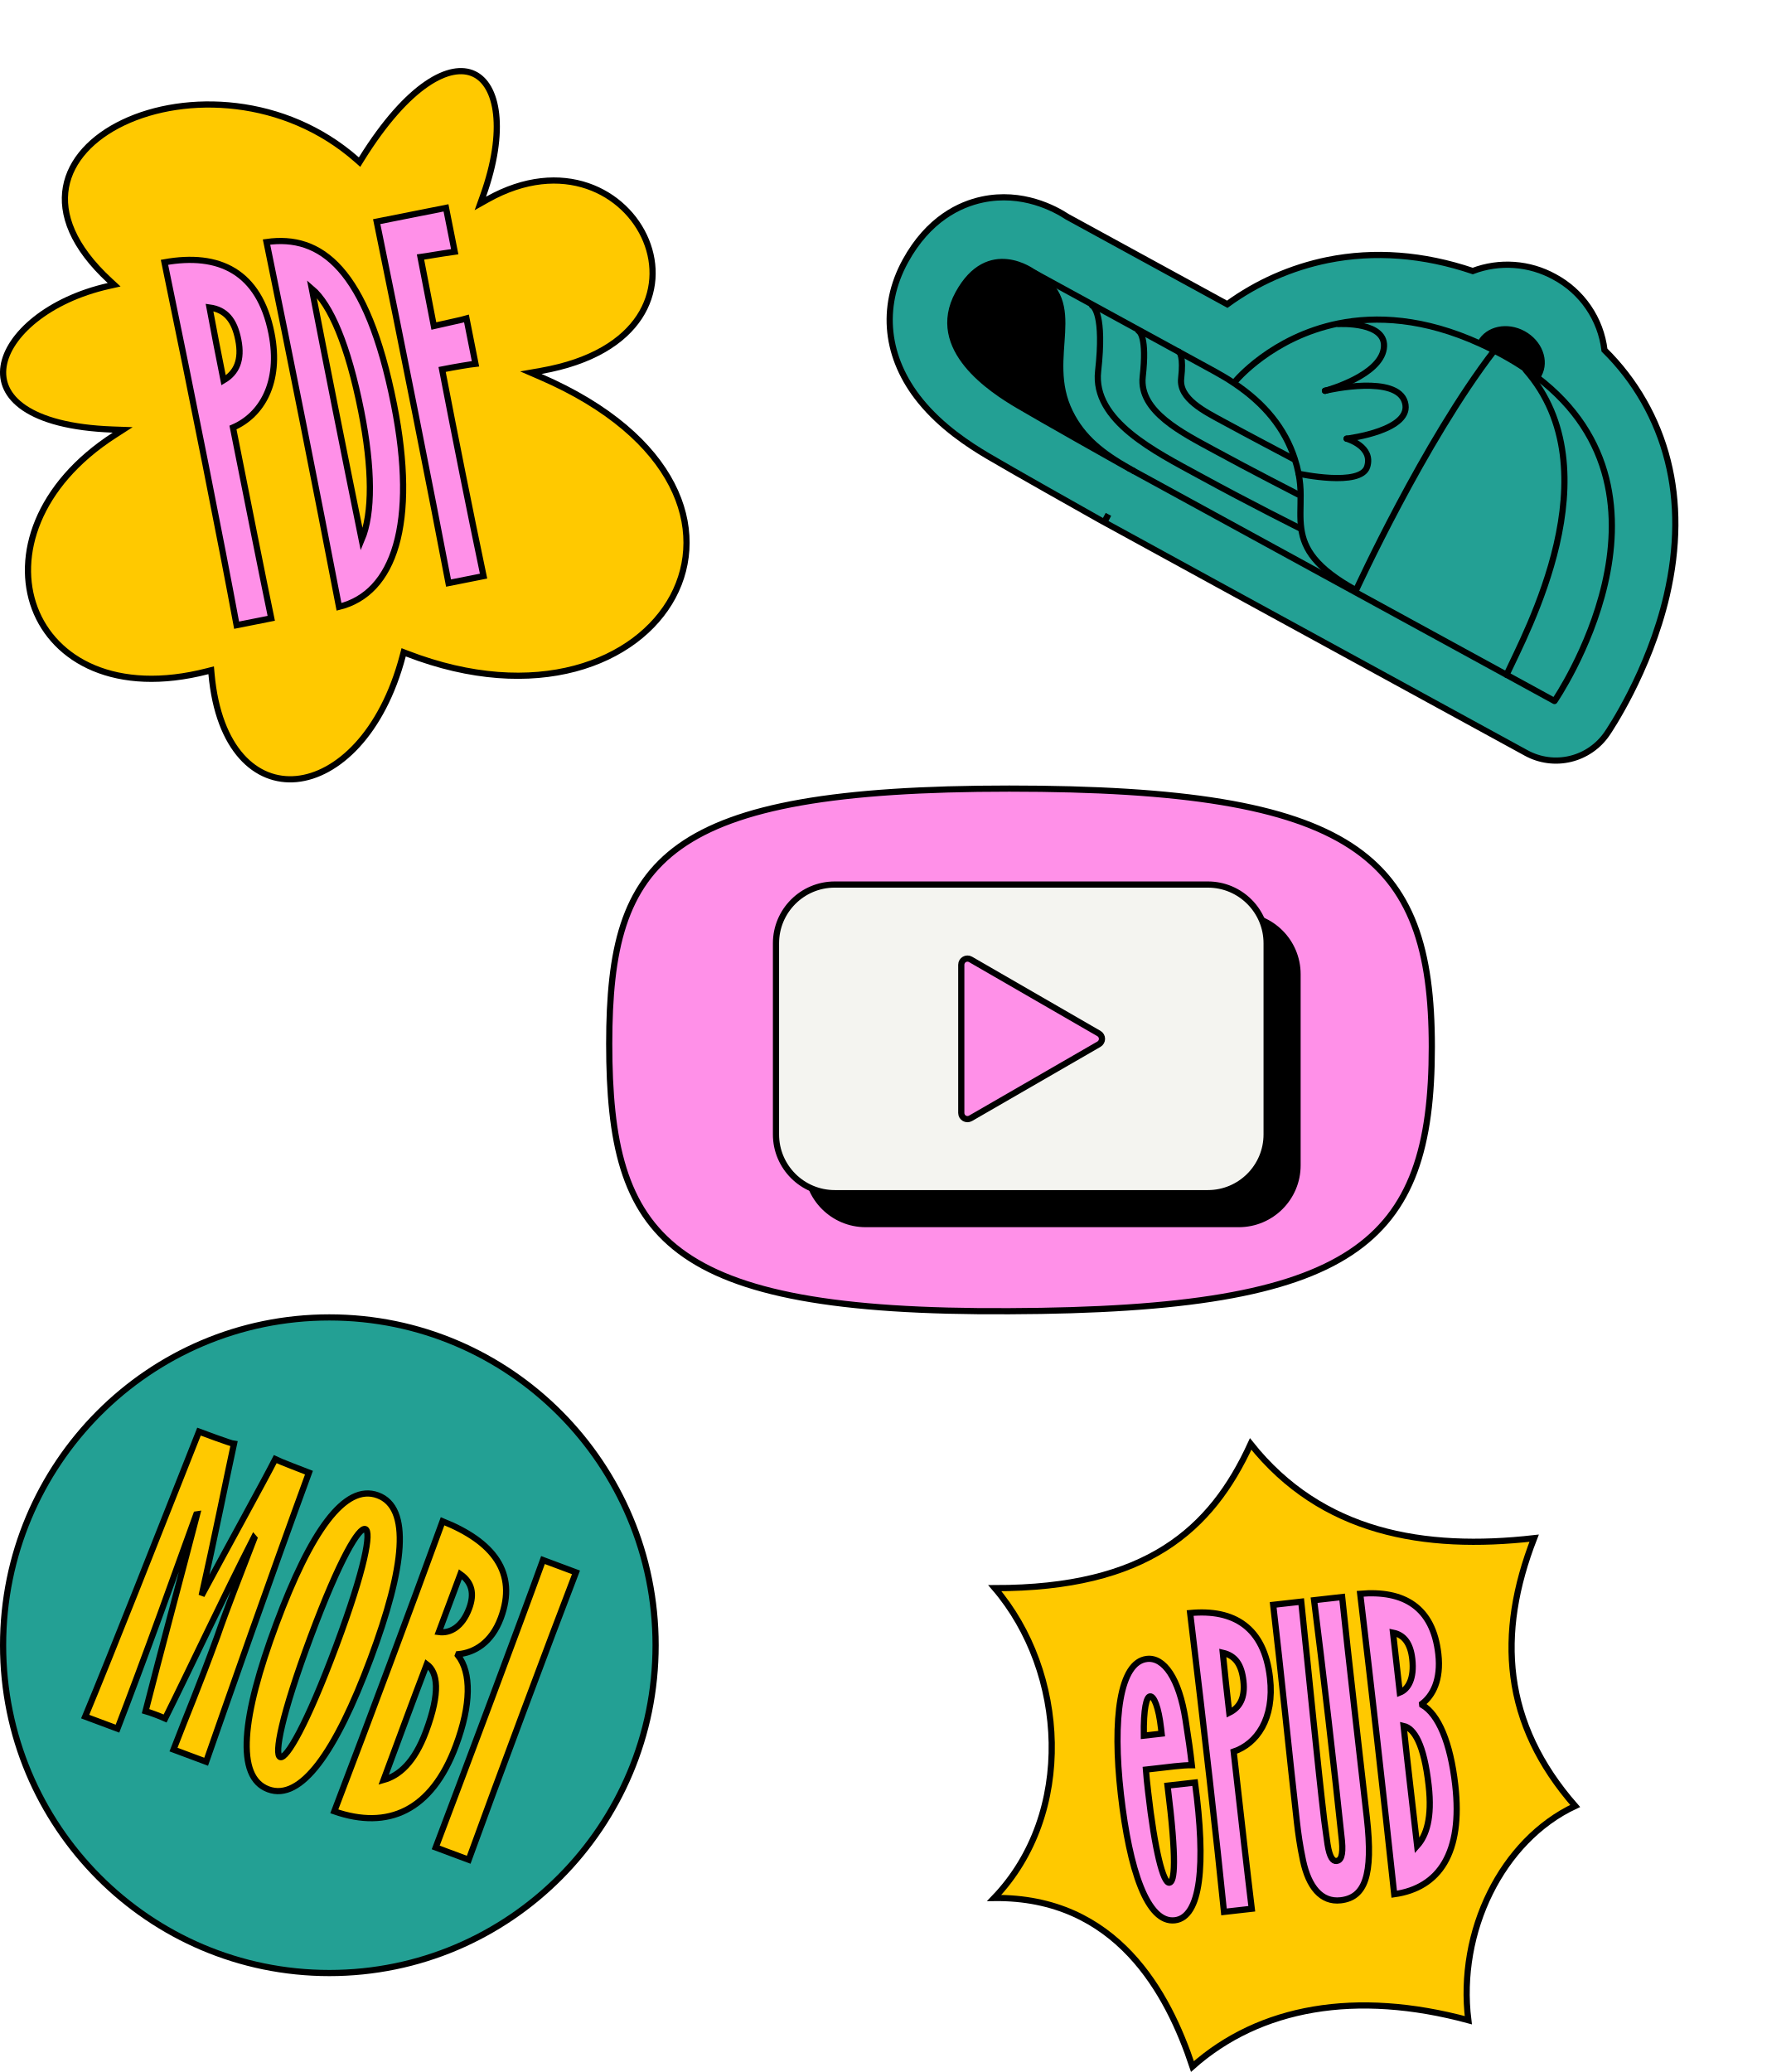
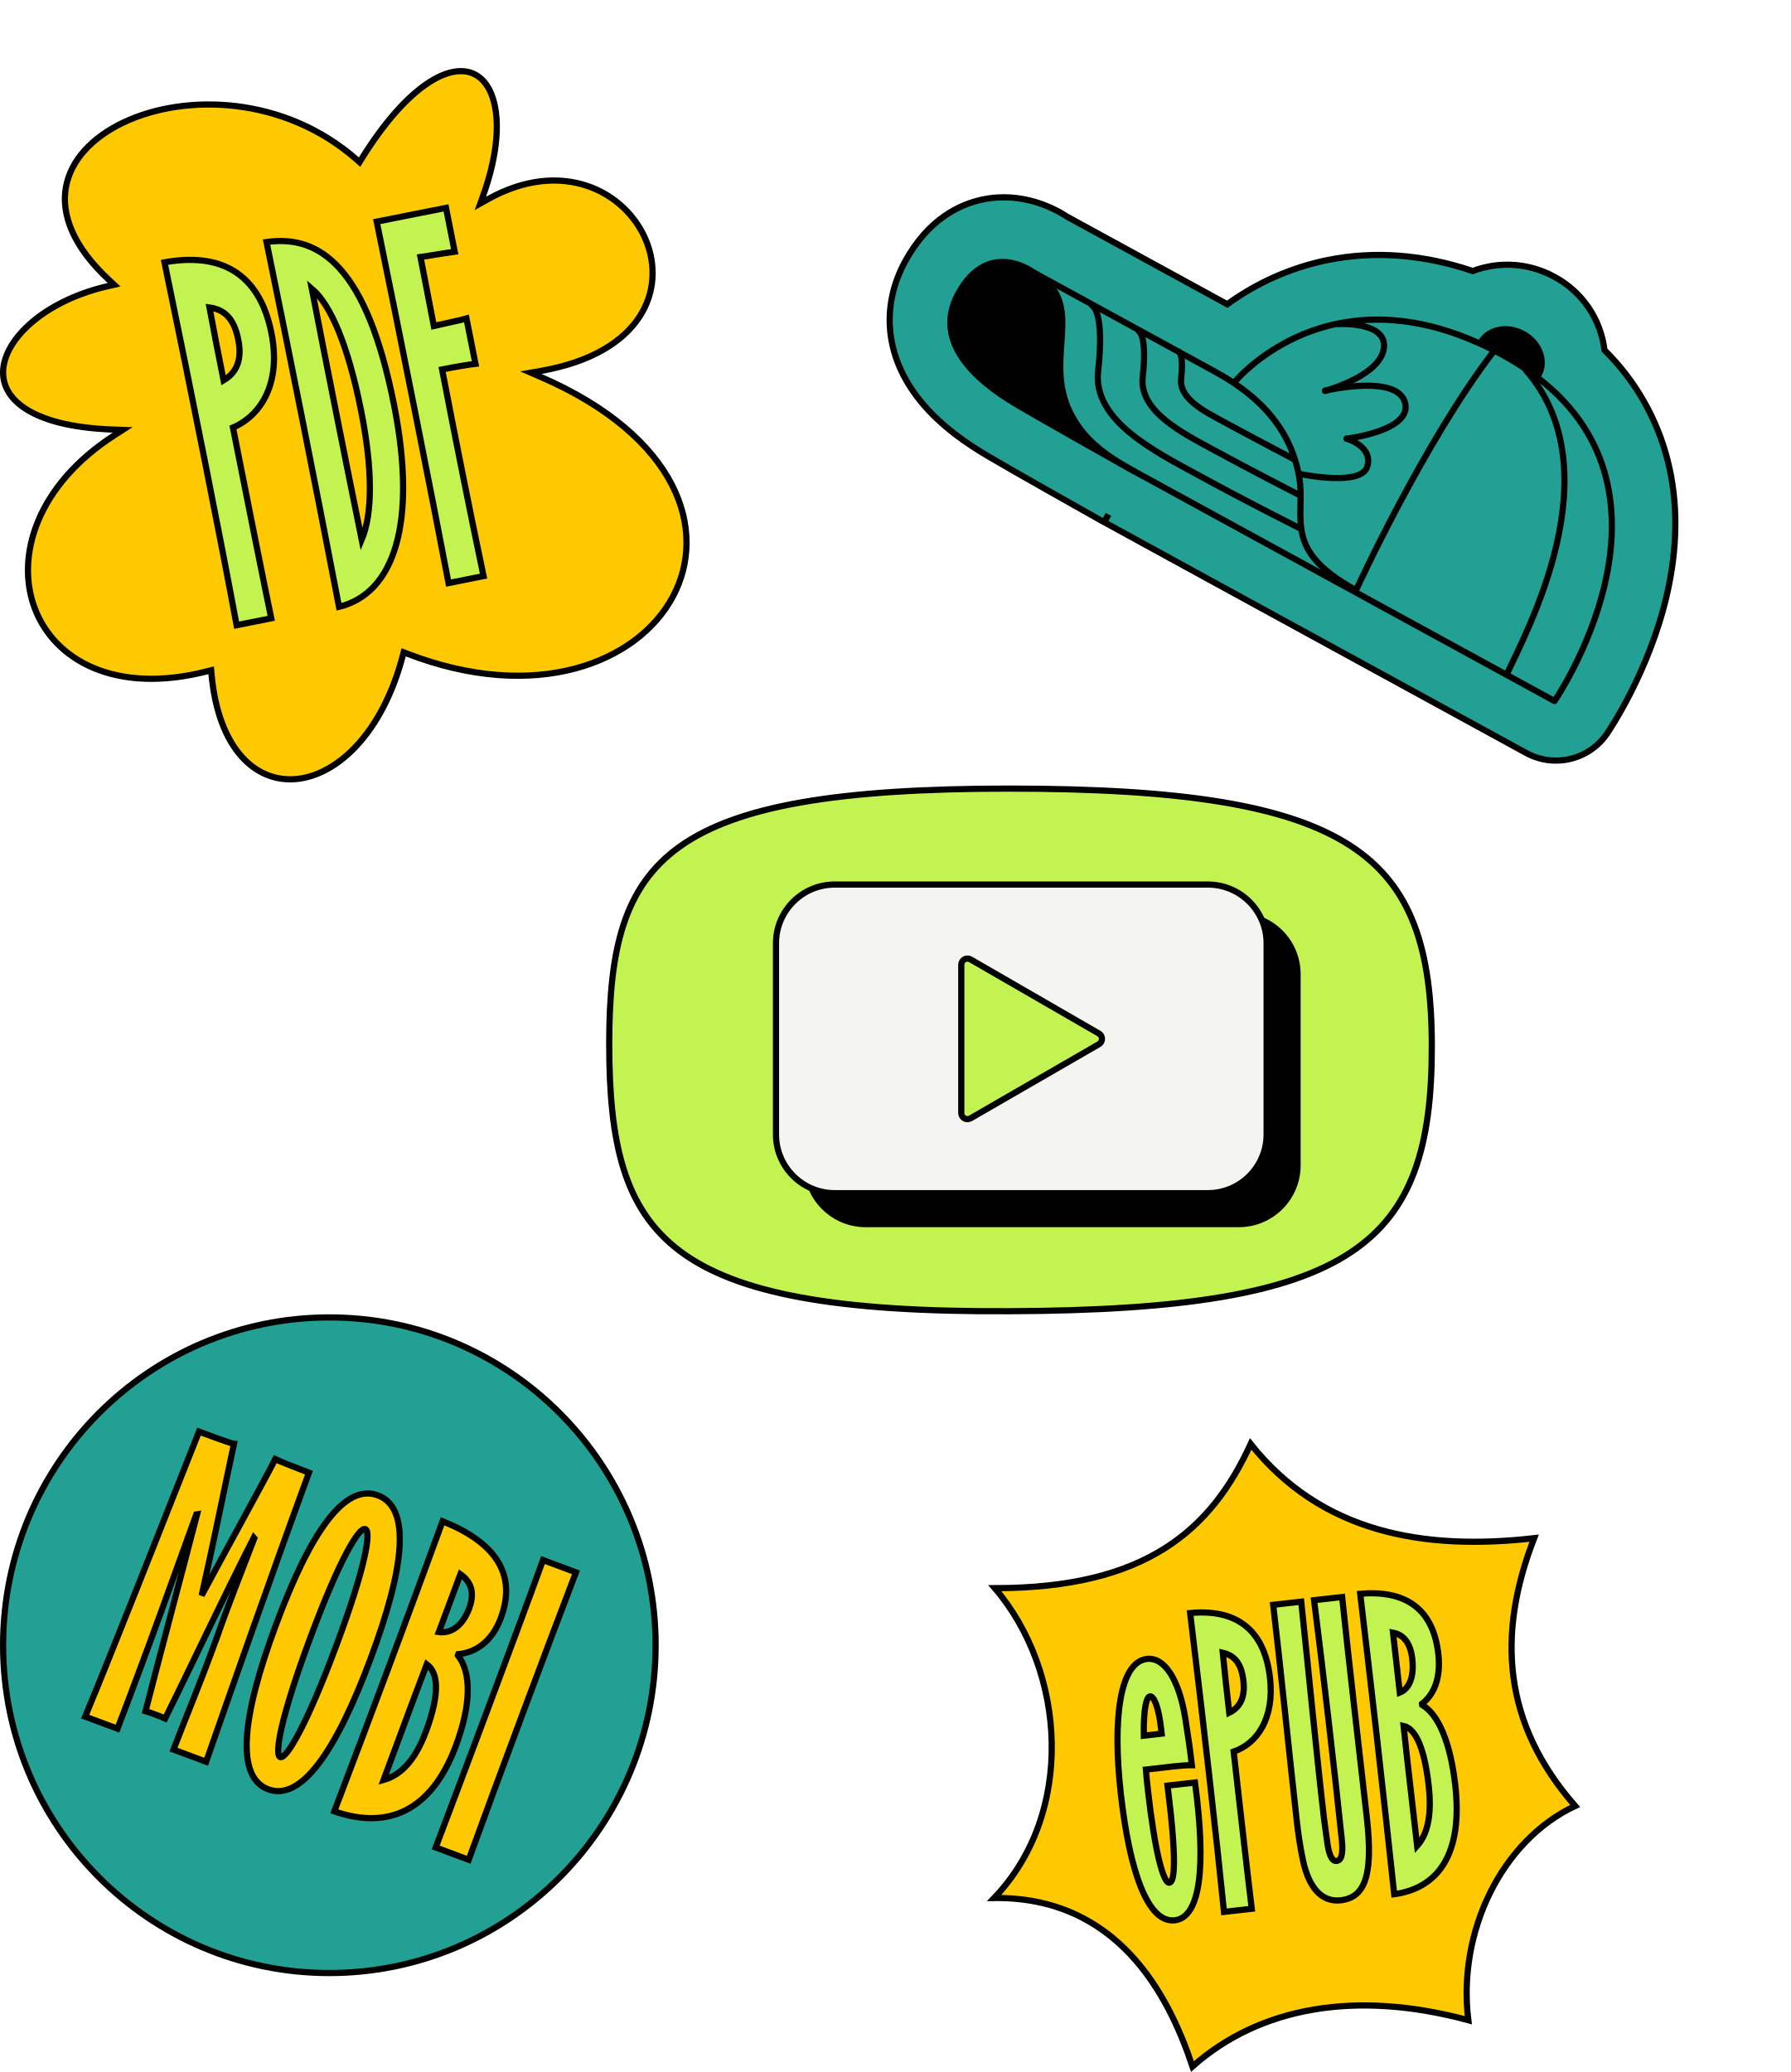
<svg xmlns="http://www.w3.org/2000/svg" width="579" height="670" viewBox="0 0 579 670" fill="none">
  <path d="M212 532C212 590.547 164.762 638 106.5 638C48.238 638 1 590.547 1 532C1 473.453 48.238 426 106.5 426C164.762 426 212 473.453 212 532Z" fill="#23A094" stroke="black" stroke-width="2" />
  <path d="M156.224 63.269L155.324 65.786L157.655 64.478C181.89 50.885 202.47 62.045 208.921 77.795C212.151 85.682 211.853 94.727 206.727 102.518C201.597 110.317 191.533 117.005 174.953 119.929L171.671 120.508L174.73 121.832C197.141 131.531 210.704 144.015 217.234 156.679C223.754 169.323 223.307 182.215 217.582 192.924C206.13 214.347 173.224 227.435 131.573 211.33L130.53 210.926L130.246 212.008C123.615 237.243 108.998 250.651 95.871 251.903C89.336 252.526 83.059 250.165 78.115 244.62C73.151 239.055 69.492 230.23 68.388 217.906L68.283 216.732L67.142 217.027C37.36 224.729 17.555 213.469 11.241 196.696C4.905 179.865 11.915 156.901 37 140.739L39.677 139.014L36.494 138.899C22.707 138.4 13.441 135.695 7.854 131.906C2.325 128.156 0.402 123.362 1.157 118.419C1.927 113.386 5.503 108.007 11.405 103.305C17.29 98.617 25.403 94.674 35.05 92.495L36.906 92.076L35.508 90.785C23.481 79.684 19.762 69.243 21.316 60.532C22.876 51.79 29.806 44.424 39.872 39.629C60.01 30.037 92.047 31.081 115.379 51.636L116.266 52.417L116.889 51.413C124.416 39.302 131.635 31.469 137.944 27.154C144.27 22.829 149.503 22.143 153.247 23.899C157.001 25.658 159.678 30.067 160.435 36.894C161.189 43.695 160.002 52.706 156.224 63.269Z" fill="#FFC900" stroke="black" stroke-width="2" />
-   <path d="M326.353 423.989L326.351 423.989C298.438 424.14 276.39 422.728 259.017 419.546C241.643 416.363 229.007 411.42 219.867 404.552C201.661 390.873 197 369.299 197 337.475C197 307.093 201.656 286.687 219.846 273.73C228.989 267.219 241.629 262.527 259.011 259.47C276.388 256.413 298.441 255 326.356 255C382.466 255 416.593 260.411 436.704 273.489C456.659 286.466 463 307.142 463 338.487C463 370.645 456.724 391.724 436.802 404.949C416.728 418.275 382.606 423.788 326.353 423.989Z" fill="#FF90E8" stroke="black" stroke-width="2" />
+   <path d="M326.353 423.989L326.351 423.989C298.438 424.14 276.39 422.728 259.017 419.546C241.643 416.363 229.007 411.42 219.867 404.552C201.661 390.873 197 369.299 197 337.475C197 307.093 201.656 286.687 219.846 273.73C228.989 267.219 241.629 262.527 259.011 259.47C276.388 256.413 298.441 255 326.356 255C382.466 255 416.593 260.411 436.704 273.489C456.659 286.466 463 307.142 463 338.487C463 370.645 456.724 391.724 436.802 404.949C416.728 418.275 382.606 423.788 326.353 423.989Z" fill="#c3f351" stroke="black" stroke-width="2" />
  <path d="M404.422 466.92C427.347 495.716 460.422 501.45 496.092 497.383C490.047 512.927 487.513 527.86 489.398 542.249C491.298 556.76 497.682 570.641 509.352 583.976C485.624 595.094 471.233 624.629 474.805 653.253C438.545 643.456 407.389 648.885 385.601 668.224C381.659 656.352 375.544 642.628 365.453 631.919C355.334 621.181 341.244 613.509 321.478 613.735C347.69 586.382 344.828 540.604 321.689 513.545C346.12 513.56 363.655 508.878 376.694 500.628C389.665 492.422 398.081 480.751 404.422 466.92Z" fill="#FFC900" stroke="black" stroke-width="2" />
-   <path d="M372.425 560.953C371.574 561.049 370.724 561.146 369.874 561.242C369.736 552.418 370.746 548.664 371.88 548.536C373.108 548.397 374.649 551.862 375.448 558.921L375.637 560.589C374.787 560.685 373.748 560.803 372.425 560.953ZM386.423 576.396L377.542 577.402C380.602 601.883 379.831 608.6 378.131 608.793C376.147 609.018 373.414 598.408 371.248 579.285C370.957 576.718 370.695 574.408 370.543 572.215C371.582 572.098 372.716 571.969 373.755 571.851C377.534 571.423 382.338 570.749 385.405 570.792C384.838 565.786 384.424 562.974 383.356 556.075C381.262 542.663 376.371 535.808 370.891 536.429C362.104 537.424 359.67 555.638 362.446 580.152C365.223 604.665 371.008 621.949 379.89 620.943C388.299 619.99 390.028 603.156 386.423 576.396ZM410.676 542.581C408.815 526.154 398.959 520.25 384.852 521.588C389.192 557.364 393.669 596.894 395.799 618.231L404.775 617.214C403.445 606.316 401.235 586.807 398.924 566.401C406.388 563.866 412.173 555.801 410.676 542.581ZM402.078 543.555C402.688 548.946 400.944 552.133 397.499 553.823C396.758 547.278 396.016 540.732 395.398 534.433C399.526 535.395 401.482 538.293 402.078 543.555ZM420.775 517.909L411.705 518.937C414.096 539.204 417.105 569.151 419.359 589.044C419.78 592.766 420.34 596.862 421.365 601.686C423.175 610.06 427.201 615.194 433.531 614.477C441.279 613.599 444.128 606.647 441.991 587.781C439.825 568.657 435.951 535.299 434.003 516.411L424.932 517.438C427.411 536.786 431.867 575.278 433.931 595.193C434.403 600.209 433.509 601.61 432.187 601.76C431.053 601.888 429.963 600.712 429.279 596.37C428.865 593.557 428.691 592.017 428.189 588.434C426.147 571.247 423.246 541.418 420.775 517.909ZM450.845 612.516C465.446 610.472 473.056 599.081 470.584 577.262C469.014 563.401 465.119 554.353 459.893 551.306L459.849 550.92C463.287 548.321 466.056 543.198 465.111 534.856C463.381 519.583 453.868 514.161 439.841 515.36C443.46 545.627 447.342 579.895 450.845 612.516ZM461.979 577.327C463.171 587.851 461.231 593.531 458.258 596.857C456.805 584.023 455.213 570.814 453.868 558.097C457.306 558.878 460.467 563.979 461.979 577.327ZM456.681 536.461C457.393 542.749 455.394 546.226 452.647 547.317C451.876 540.514 451.135 533.969 450.452 527.937C454.173 528.685 456.128 531.584 456.681 536.461Z" fill="#FF90E8" stroke="black" stroke-width="2" />
+   <path d="M372.425 560.953C371.574 561.049 370.724 561.146 369.874 561.242C369.736 552.418 370.746 548.664 371.88 548.536C373.108 548.397 374.649 551.862 375.448 558.921L375.637 560.589C374.787 560.685 373.748 560.803 372.425 560.953ZM386.423 576.396L377.542 577.402C380.602 601.883 379.831 608.6 378.131 608.793C376.147 609.018 373.414 598.408 371.248 579.285C370.957 576.718 370.695 574.408 370.543 572.215C371.582 572.098 372.716 571.969 373.755 571.851C377.534 571.423 382.338 570.749 385.405 570.792C384.838 565.786 384.424 562.974 383.356 556.075C381.262 542.663 376.371 535.808 370.891 536.429C362.104 537.424 359.67 555.638 362.446 580.152C365.223 604.665 371.008 621.949 379.89 620.943C388.299 619.99 390.028 603.156 386.423 576.396ZM410.676 542.581C408.815 526.154 398.959 520.25 384.852 521.588C389.192 557.364 393.669 596.894 395.799 618.231L404.775 617.214C403.445 606.316 401.235 586.807 398.924 566.401C406.388 563.866 412.173 555.801 410.676 542.581ZM402.078 543.555C402.688 548.946 400.944 552.133 397.499 553.823C396.758 547.278 396.016 540.732 395.398 534.433C399.526 535.395 401.482 538.293 402.078 543.555ZM420.775 517.909L411.705 518.937C414.096 539.204 417.105 569.151 419.359 589.044C419.78 592.766 420.34 596.862 421.365 601.686C423.175 610.06 427.201 615.194 433.531 614.477C441.279 613.599 444.128 606.647 441.991 587.781C439.825 568.657 435.951 535.299 434.003 516.411L424.932 517.438C427.411 536.786 431.867 575.278 433.931 595.193C434.403 600.209 433.509 601.61 432.187 601.76C431.053 601.888 429.963 600.712 429.279 596.37C428.865 593.557 428.691 592.017 428.189 588.434C426.147 571.247 423.246 541.418 420.775 517.909ZM450.845 612.516C465.446 610.472 473.056 599.081 470.584 577.262C469.014 563.401 465.119 554.353 459.893 551.306L459.849 550.92C463.287 548.321 466.056 543.198 465.111 534.856C463.381 519.583 453.868 514.161 439.841 515.36C443.46 545.627 447.342 579.895 450.845 612.516ZM461.979 577.327C463.171 587.851 461.231 593.531 458.258 596.857C456.805 584.023 455.213 570.814 453.868 558.097C457.306 558.878 460.467 563.979 461.979 577.327ZM456.681 536.461C457.393 542.749 455.394 546.226 452.647 547.317C451.876 540.514 451.135 533.969 450.452 527.937C454.173 528.685 456.128 531.584 456.681 536.461Z" fill="#c3f351" stroke="black" stroke-width="2" />
  <rect x="260.93" y="296.026" width="158.654" height="99.797" rx="19" fill="black" stroke="black" stroke-width="2" />
  <rect x="250.93" y="286.026" width="158.654" height="99.797" rx="19" fill="#F4F4F0" stroke="black" stroke-width="2" />
-   <path d="M355.343 337.657L313.845 361.616C312.511 362.386 310.845 361.423 310.845 359.884L310.845 311.965C310.845 310.426 312.511 309.463 313.845 310.233L355.343 334.193C356.677 334.962 356.677 336.887 355.343 337.657Z" fill="#FF90E8" stroke="black" stroke-width="2" />
+   <path d="M355.343 337.657L313.845 361.616C312.511 362.386 310.845 361.423 310.845 359.884L310.845 311.965C310.845 310.426 312.511 309.463 313.845 310.233L355.343 334.193C356.677 334.962 356.677 336.887 355.343 337.657Z" fill="#c3f351" stroke="black" stroke-width="2" />
  <path d="M99.904 476.204C98.682 475.748 89.95 472.347 88.997 471.85C85.629 478.499 73.534 500.384 65.206 515.911C69.256 497.94 73.694 475.879 75.663 466.872C74.57 466.747 65.015 463.18 64.348 462.931C51.099 496.386 36.186 534.301 27.545 555.076L37.989 558.975C41.893 548.856 47.167 534.73 51.959 521.554C55.363 512.095 59.693 500.158 63.467 489.708L63.735 489.667C58.261 510.777 52.046 533.869 47.061 553.326C48.774 553.824 51.441 554.82 53.395 555.69C61.463 539.502 72.094 516.788 82.06 497.214L82.236 497.421C78.101 508.159 73.022 521.087 70.283 529.1C64.15 545.87 60.699 553.758 56.101 565.736L66.657 569.676C74.122 548.322 87.221 510.858 99.904 476.204ZM122.205 483.541C111.427 479.517 100.414 495.454 89.359 525.068C78.073 555.302 76.171 574.64 86.727 578.58C97.283 582.521 108.518 566.668 119.804 536.434C130.998 506.447 132.872 487.523 122.205 483.541ZM90.612 568.172C88.612 567.425 90.942 554.742 100.47 529.216C109.953 503.815 116.135 493.698 118.135 494.445C120.135 495.192 118.175 506.884 108.693 532.286C99.164 557.811 92.612 568.919 90.612 568.172ZM108.099 585.712C125.461 591.769 139.541 585.59 147.405 564.525C152.4 551.143 152.444 540.853 148.072 535.268L148.211 534.897C153.331 534.408 158.931 531.275 161.938 523.221C167.442 508.475 159.422 498.422 143.115 491.911C132.421 521.237 120.071 554.322 108.099 585.712ZM137.728 559.925C133.935 570.086 128.992 574.17 124.04 575.568C128.665 563.177 133.318 550.373 138.009 538.147C141.482 540.714 142.539 547.038 137.728 559.925ZM151.706 520.107C149.44 526.179 145.505 528.239 141.895 527.739C144.346 521.171 146.705 514.852 148.879 509.028C152.685 511.719 153.464 515.398 151.706 520.107ZM175.584 504.456C168.035 525.356 149.746 574.011 140.892 597.389L151.559 601.371C160.079 577.869 178.258 529.172 186.251 508.438L175.584 504.456Z" fill="#FFC900" stroke="black" stroke-width="2" />
-   <path d="M87.784 107.751C83.82 87.805 70.825 81.641 53.19 84.822C62.184 128.228 71.723 176.223 76.51 202.161L87.715 199.934C84.965 186.712 80.257 163.026 75.333 138.249C84.484 134.325 90.975 123.801 87.784 107.751ZM77.052 109.884C78.352 116.429 76.47 120.529 72.298 122.978C70.718 115.031 69.139 107.083 67.739 99.424C73.033 100.154 75.782 103.495 77.052 109.884ZM116.787 132.926C120.472 151.47 120.547 166.033 116.962 174.521C111.331 146.807 105.385 116.888 100.826 93.334C106.87 98.451 112.544 111.577 116.787 132.926ZM109.628 196.226C127.401 191.884 135.051 169.306 127.402 130.816C118.606 86.561 103.589 75.777 86.184 78.264C93.574 114.214 102.245 157.846 109.628 196.226ZM156.364 186.29C151.854 164.833 147.177 141.302 142.959 119.463C147.205 118.619 151.954 117.837 153.754 117.642L150.843 102.994C149.341 103.454 144.505 104.415 140.29 105.415C138.741 97.624 137.373 90.12 135.979 83.108C138.487 82.772 141.435 82.186 147.041 81.395L144.222 67.215L121.813 71.669C129.637 109.8 139.795 160.912 145.041 188.54L156.364 186.29Z" fill="#FF90E8" stroke="black" stroke-width="2" />
+   <path d="M87.784 107.751C83.82 87.805 70.825 81.641 53.19 84.822C62.184 128.228 71.723 176.223 76.51 202.161L87.715 199.934C84.965 186.712 80.257 163.026 75.333 138.249C84.484 134.325 90.975 123.801 87.784 107.751ZM77.052 109.884C78.352 116.429 76.47 120.529 72.298 122.978C70.718 115.031 69.139 107.083 67.739 99.424C73.033 100.154 75.782 103.495 77.052 109.884ZM116.787 132.926C120.472 151.47 120.547 166.033 116.962 174.521C111.331 146.807 105.385 116.888 100.826 93.334C106.87 98.451 112.544 111.577 116.787 132.926ZM109.628 196.226C127.401 191.884 135.051 169.306 127.402 130.816C118.606 86.561 103.589 75.777 86.184 78.264C93.574 114.214 102.245 157.846 109.628 196.226ZM156.364 186.29C151.854 164.833 147.177 141.302 142.959 119.463C147.205 118.619 151.954 117.837 153.754 117.642L150.843 102.994C149.341 103.454 144.505 104.415 140.29 105.415C138.741 97.624 137.373 90.12 135.979 83.108C138.487 82.772 141.435 82.186 147.041 81.395L144.222 67.215L121.813 71.669C129.637 109.8 139.795 160.912 145.041 188.54L156.364 186.29Z" fill="#c3f351" stroke="black" stroke-width="2" />
  <path d="M538.965 192.541C542.563 177.022 542.674 162.346 539.278 148.947C535.867 135.386 528.796 123.021 518.836 113.204C518.24 108.242 516.456 103.496 513.634 99.371C510.812 95.246 507.035 91.862 502.626 89.508C498.626 87.304 494.194 85.996 489.639 85.673C485.083 85.35 480.512 86.021 476.241 87.638C460.214 82.227 444.414 81.036 429.265 84.094C417.563 86.487 406.511 91.358 396.85 98.38L391.755 95.594C391.423 95.413 391.096 95.234 390.749 95.044L345.138 70.109C341.098 67.45 330.547 61.773 317.617 64.535C310.393 66.073 300.206 70.785 292.725 84.469C284.595 99.339 286.378 115.808 297.612 129.651C304.441 138.061 313.263 143.805 319.282 147.377C326.816 151.855 351.084 165.507 355.862 168.192L356.064 168.302L356.712 168.656L357.054 168.843L358.429 166.329L357.105 168.871C359.373 170.111 370.672 176.321 392.678 188.351L436.438 212.274L477.985 234.988L493.487 243.463C497.853 245.867 502.959 246.555 507.805 245.393C512.652 244.231 516.89 241.302 519.69 237.18C520.232 236.392 533.219 217.298 538.965 192.541Z" fill="#23A094" stroke="black" stroke-width="2" stroke-miterlimit="10" />
  <path d="M483.198 113.37C481.653 112.577 480.127 111.839 478.62 111.154L478.76 110.898C481.193 106.447 487.369 105.153 492.565 107.994C497.761 110.834 499.992 116.744 497.567 121.18L496.985 121.946C495.874 121.094 494.716 120.261 493.511 119.445C491.172 117.844 488.644 116.301 485.928 114.816C485.008 114.288 484.108 113.808 483.198 113.37Z" fill="black" />
  <path d="M346.008 133.325C350.142 141.705 356.653 146.656 365.276 151.547C359.779 148.457 336.297 135.241 329.097 130.964C320.899 126.098 300.068 112.815 309.858 94.906C319.649 76.998 334.173 88.074 334.173 88.074C352.085 97.866 336.991 115.09 346.008 133.325Z" fill="black" />
  <path d="M365.276 151.547C356.653 146.657 350.142 141.705 346.008 133.325C336.991 115.09 352.085 97.866 334.173 88.074C334.173 88.074 319.655 77.034 309.865 94.943C300.074 112.851 320.906 126.134 329.083 130.99C336.304 135.277 359.775 148.487 365.262 151.572" stroke="black" stroke-width="2" stroke-linecap="round" stroke-linejoin="round" />
  <path d="M365.275 151.547C365.663 151.758 366.05 151.97 366.442 152.185" stroke="black" stroke-width="2" stroke-linecap="round" stroke-linejoin="round" />
  <path d="M399.434 123.327C399.434 123.327 411.197 108.98 432.811 104.59C445.035 102.128 460.422 102.832 478.631 111.135C480.137 111.823 481.663 112.561 483.209 113.35C484.094 113.834 485.009 114.288 485.919 114.786C488.635 116.271 491.163 117.814 493.502 119.415C494.71 120.232 495.868 121.065 496.976 121.915C547.974 160.743 502.679 226.685 502.679 226.685L487.157 218.199L438.196 191.432C404.948 173.255 370.488 154.416 366.434 152.2" stroke="black" stroke-width="2" stroke-linecap="round" stroke-linejoin="round" />
  <path d="M334.173 88.074L392.982 120.225C395.135 121.402 397.159 122.628 399.053 123.903C408.994 130.553 415.493 138.574 418.66 148.34C419.178 149.93 419.602 151.549 419.93 153.188C420.368 155.457 420.585 157.763 420.576 160.073C420.607 163.899 420.284 167.491 420.802 171.047C421.713 177.424 425.336 183.656 438.499 190.853C438.499 190.853 460.491 142.833 483.179 113.379C483.179 113.379 483.179 113.379 483.198 113.344" stroke="black" stroke-width="2" stroke-linecap="round" stroke-linejoin="round" />
  <path d="M478.751 110.867C481.185 106.416 487.36 105.122 492.556 107.963C497.752 110.803 499.983 116.713 497.558 121.149" stroke="black" stroke-width="2" stroke-linecap="round" stroke-linejoin="round" />
  <path d="M353.128 98.79L353.178 98.817C353.636 99.067 357.149 101.641 355.096 120.023C353.286 136.096 373.775 146.134 387.808 153.806C404.824 163.109 420.377 170.834 420.377 170.834" stroke="black" stroke-width="2" stroke-linecap="round" stroke-linejoin="round" />
  <path d="M368.138 106.995L368.173 107.014C368.495 107.19 370.956 108.974 369.511 121.835C368.251 133.067 382.572 140.08 392.381 145.443C404.276 151.946 419.77 159.874 419.77 159.874" stroke="black" stroke-width="2" stroke-linecap="round" stroke-linejoin="round" />
  <path d="M381.139 113.711C381.164 113.719 381.188 113.732 381.209 113.749C381.519 113.971 382.732 115.326 381.945 122.382C381.204 128.947 389.574 133.045 395.308 136.18C402.259 139.98 418.281 148.426 418.281 148.426" stroke="black" stroke-width="2" stroke-linecap="round" stroke-linejoin="round" />
  <path d="M487.157 218.198C493.443 204.573 522.003 152.332 493.355 119.622" stroke="black" stroke-width="2" stroke-linecap="round" stroke-linejoin="round" />
  <path d="M435.445 141.851C435.833 141.966 444.125 144.461 442.1 150.925C440.029 157.546 419.931 153.175 419.931 153.175" stroke="black" stroke-width="2" stroke-linecap="round" stroke-linejoin="round" />
  <path d="M428.501 126.35C430.167 125.955 451.7 121.187 454.302 130.063C456.959 139.125 436.231 141.739 435.447 141.846" stroke="black" stroke-width="2" stroke-linecap="round" stroke-linejoin="round" />
  <path d="M428.44 126.364L428.501 126.35" stroke="black" stroke-width="2" stroke-linecap="round" stroke-linejoin="round" />
  <path d="M432.838 104.781C432.838 104.781 448.859 103.846 447.465 112.777C446.134 121.306 429.952 125.954 428.493 126.365" stroke="black" stroke-width="2" stroke-linecap="round" stroke-linejoin="round" />
</svg>
